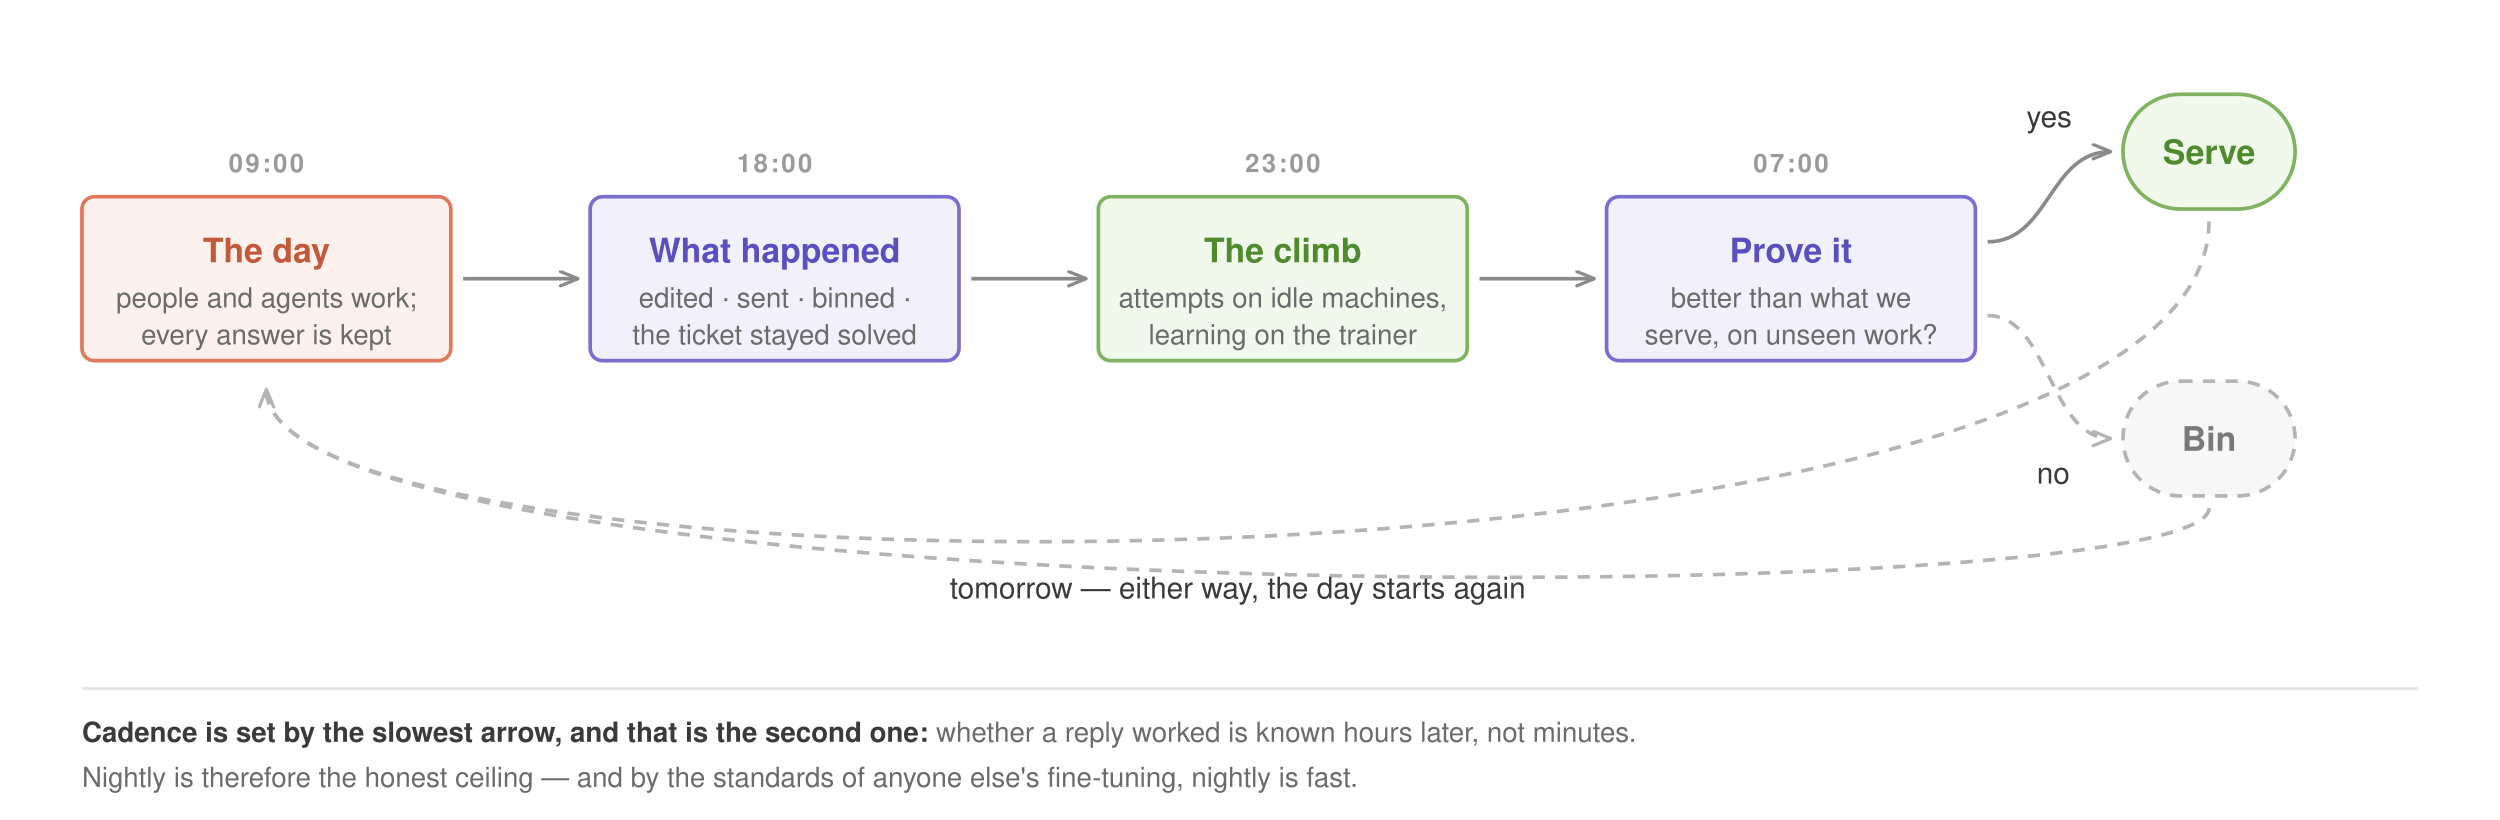
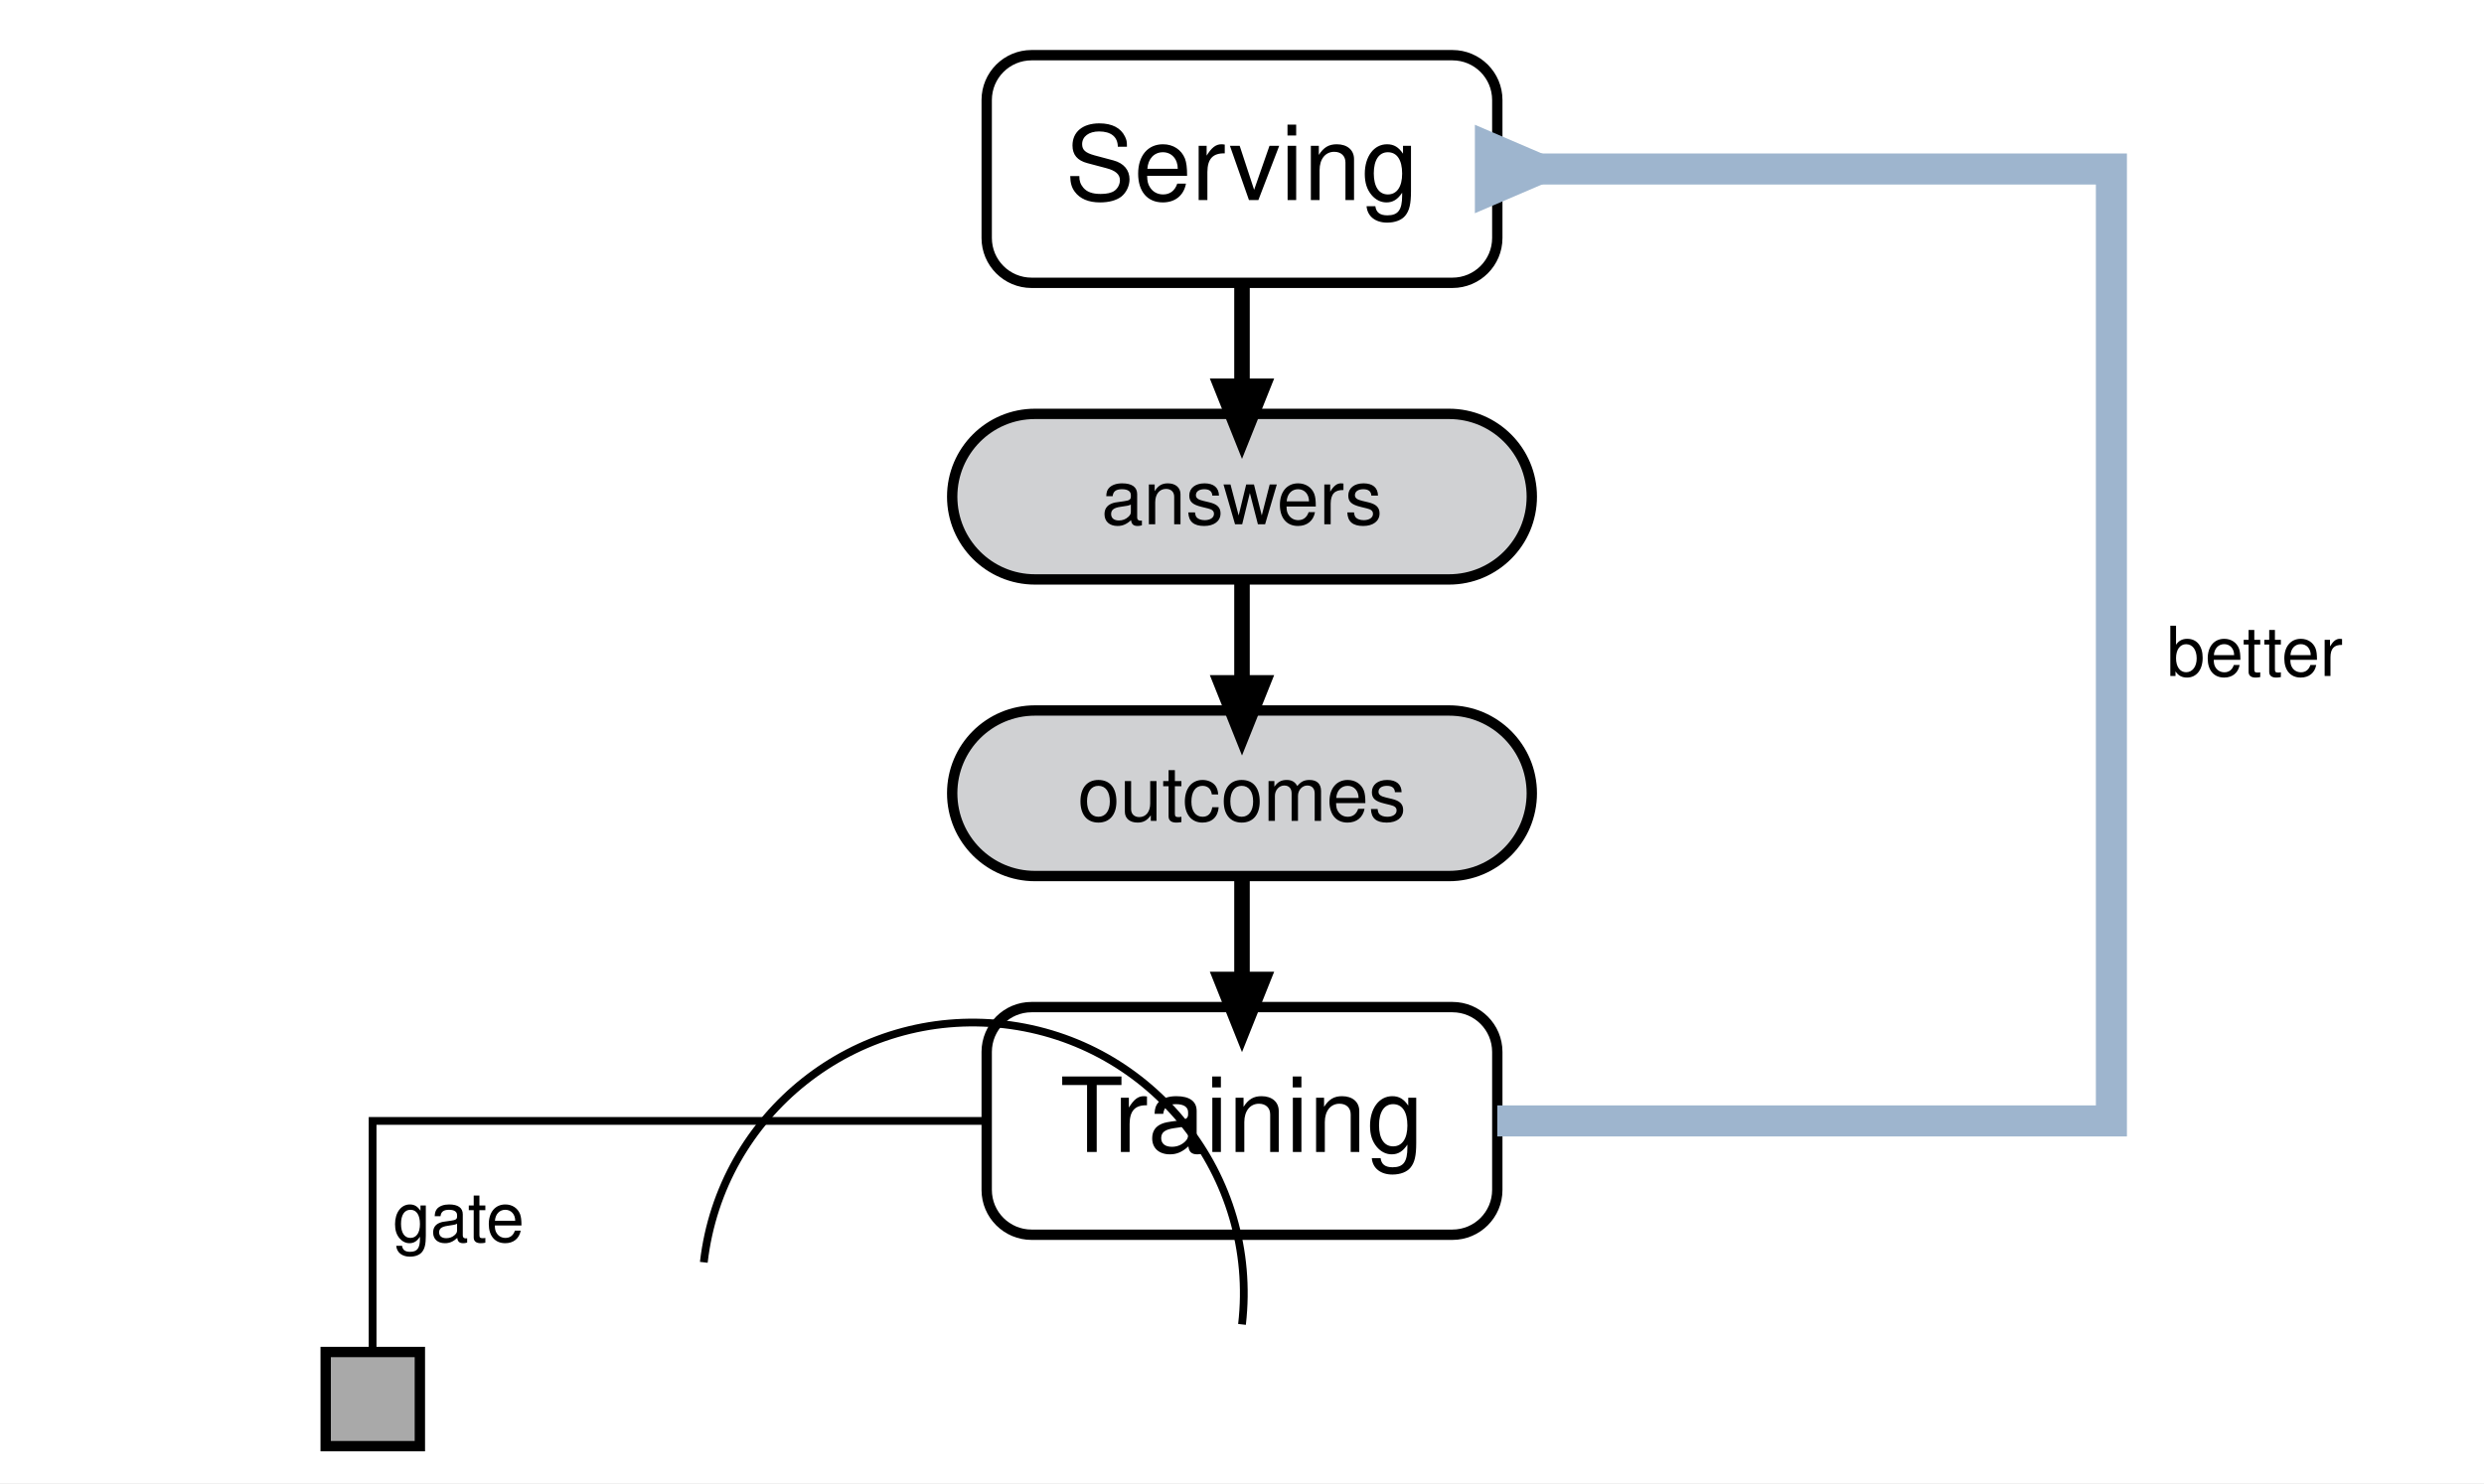
- <svg xmlns="http://www.w3.org/2000/svg" viewBox="0 0 1220 400" font-family="ui-sans-serif, -apple-system, 'Segoe UI', Helvetica, Arial, sans-serif">
-   <defs>
-     <marker id="g" markerWidth="12" markerHeight="12" refX="9.5" refY="4" orient="auto" markerUnits="userSpaceOnUse">
-       <path d="M1,0.5 L9.5,4 L1,7.5" fill="none" stroke="#8a8a8a" stroke-width="1.6" stroke-linecap="round" stroke-linejoin="round" />
-     </marker>
-     <marker id="gd" markerWidth="12" markerHeight="12" refX="9.5" refY="4" orient="auto" markerUnits="userSpaceOnUse">
-       <path d="M1,0.5 L9.5,4 L1,7.5" fill="none" stroke="#b4b4b4" stroke-width="1.6" stroke-linecap="round" stroke-linejoin="round" />
-     </marker>
-   </defs>
+ <svg xmlns="http://www.w3.org/2000/svg" viewBox="0 0 720 430" shape-rendering="geometricPrecision" font-family="Helvetica, Arial, sans-serif" stroke-linejoin="miter" stroke-linecap="butt">
  <style>
-     .green { fill:#f1f8ec; stroke:#7fb35f; stroke-width:1.8 }
-     .purple{ fill:#f2f1fb; stroke:#7a6fd1; stroke-width:1.8 }
-     .coral { fill:#fdf1ed; stroke:#e0785c; stroke-width:1.8 }
-     .grey  { fill:#f7f7f7; stroke:#b4b4b4; stroke-width:1.8; stroke-dasharray:6 5 }
-     .tg { fill:#4e8b2c; font-size:16.5px; font-weight:750 }
-     .tp { fill:#5b4fc0; font-size:16.5px; font-weight:750 }
-     .tc { fill:#c2593a; font-size:16.5px; font-weight:750 }
-     .tk { fill:#7a7a7a; font-size:16.5px; font-weight:750 }
-     .hr { fill:#9a9a9a; font-size:12.5px; font-weight:700; letter-spacing:1.2 }
-     .sub{ fill:#6b6b6b; font-size:13.5px }
-     .lbl{ fill:#3a3a3a; font-size:14.5px }
-     .ln { stroke:#8a8a8a; stroke-width:1.8; fill:none }
-     .lnd{ stroke:#b4b4b4; stroke-width:1.8; fill:none; stroke-dasharray:6 5 }
+     .box  { fill:#fff; stroke:#000; stroke-width:3 }
+     .data { fill:#d0d1d3; stroke:#000; stroke-width:3 }
+     .term { fill:#a9a9a9; stroke:#000; stroke-width:3 }
+     .pri  { fill:none; stroke:#000; stroke-width:4.5 }
+     .sec  { fill:none; stroke:#000; stroke-width:2.25 }
+     .spine{ fill:none; stroke:#9eb5ce; stroke-width:9 }
+     .nm   { font-size:30px; fill:#000 }
+     .sm   { font-size:22px; fill:#000 }
+     .wd   { font-size:20px; fill:#000 }
  </style>
-   <rect width="1220" height="400" fill="#ffffff" />
-   <text x="130" y="84" text-anchor="middle" class="hr">09:00</text>
-   <rect x="40" y="96" width="180" height="80" rx="6" class="coral" />
-   <text x="130" y="128" text-anchor="middle" class="tc">The day</text>
-   <text x="130" y="150" text-anchor="middle" class="sub">people and agents work;</text>
-   <text x="130" y="168" text-anchor="middle" class="sub">every answer is kept</text>
-   <path d="M226 136 L282 136" class="ln" marker-end="url(#g)" />
-   <text x="378" y="84" text-anchor="middle" class="hr">18:00</text>
-   <rect x="288" y="96" width="180" height="80" rx="6" class="purple" />
-   <text x="378" y="128" text-anchor="middle" class="tp">What happened</text>
-   <text x="378" y="150" text-anchor="middle" class="sub">edited · sent · binned ·</text>
-   <text x="378" y="168" text-anchor="middle" class="sub">the ticket stayed solved</text>
-   <path d="M474 136 L530 136" class="ln" marker-end="url(#g)" />
-   <text x="626" y="84" text-anchor="middle" class="hr">23:00</text>
-   <rect x="536" y="96" width="180" height="80" rx="6" class="green" />
-   <text x="626" y="128" text-anchor="middle" class="tg">The climb</text>
-   <text x="626" y="150" text-anchor="middle" class="sub">attempts on idle machines,</text>
-   <text x="626" y="168" text-anchor="middle" class="sub">learning on the trainer</text>
-   <path d="M722 136 L778 136" class="ln" marker-end="url(#g)" />
-   <text x="874" y="84" text-anchor="middle" class="hr">07:00</text>
-   <rect x="784" y="96" width="180" height="80" rx="6" class="purple" />
-   <text x="874" y="128" text-anchor="middle" class="tp">Prove it</text>
-   <text x="874" y="150" text-anchor="middle" class="sub">better than what we</text>
-   <text x="874" y="168" text-anchor="middle" class="sub">serve, on unseen work?</text>
-   <path d="M970 118 C1000 118, 1000 74, 1030 74" class="ln" marker-end="url(#g)" />
-   <text x="1000" y="62" text-anchor="middle" class="lbl">yes</text>
-   <path d="M970 154 C1000 154, 1000 214, 1030 214" class="lnd" marker-end="url(#gd)" />
-   <text x="1002" y="236" text-anchor="middle" class="lbl">no</text>
-   <rect x="1036" y="46" width="84" height="56" rx="28" class="green" />
-   <text x="1078" y="80" text-anchor="middle" class="tg">Serve</text>
-   <rect x="1036" y="186" width="84" height="56" rx="28" class="grey" />
-   <text x="1078" y="220" text-anchor="middle" class="tk">Bin</text>
-   <path d="M1078 108 C1078 300, 130 300, 130 190" class="lnd" marker-end="url(#gd)" />
-   <path d="M1078 248 C1078 300, 130 300, 130 190" class="lnd" />
-   <text x="604" y="292" text-anchor="middle" class="lbl">tomorrow — either way, the day starts again</text>
-   <line x1="40" y1="336" x2="1180" y2="336" stroke="#e6e6e6" stroke-width="1.4" />
-   <text x="40" y="362" class="sub">
-     <tspan fill="#3a3a3a" font-weight="700">Cadence is set by the slowest arrow, and that is the second one:</tspan> whether a reply worked is known hours later, not minutes.</text>
-   <text x="40" y="384" class="sub">Nightly is therefore the honest ceiling — and by the standards of anyone else's fine-tuning, nightly is fast.</text>
+   <rect width="720" height="430" fill="#fff" />
+   <rect x="286" y="16" width="148" height="66" rx="13" ry="13" class="box" />
+   <text x="360" y="58" text-anchor="middle" class="nm">Serving</text>
+   <rect x="276" y="120" width="168" height="48" rx="24" ry="24" class="data" />
+   <text x="360" y="152" text-anchor="middle" class="sm">answers</text>
+   <rect x="276" y="206" width="168" height="48" rx="24" ry="24" class="data" />
+   <text x="360" y="238" text-anchor="middle" class="sm">outcomes</text>
+   <rect x="286" y="292" width="148" height="66" rx="13" ry="13" class="box" />
+   <text x="360" y="334" text-anchor="middle" class="nm">Training</text>
+   <g class="pri">
+     <path d="M360 82 V112" />
+     <path d="M360 168 V198" />
+     <path d="M360 254 V284" />
+   </g>
+   <g fill="#000" stroke="#000" stroke-width="4.5">
+     <path d="M360 112 l-6 -15 h12 Z" transform="translate(0,15)" />
+     <path d="M360 198 l-6 -15 h12 Z" transform="translate(0,15)" />
+     <path d="M360 284 l-6 -15 h12 Z" transform="translate(0,15)" />
+   </g>
+   <path d="M434 325 H612 V49 H434" class="spine" />
+   <path d="M446 49 l-14 -6 v12 Z" fill="#9eb5ce" stroke="#9eb5ce" stroke-width="9" />
+   <path d="M286 325 H108 V392" class="sec" />
+   <path d="M108 392 l-5 -14 h10 Z" fill="#000" stroke="#000" stroke-width="2.25" transform="translate(0,14)" />
+   <rect x="94.4" y="392" width="27.3" height="27.3" class="term" />
+   <path d="M420 358 m-60 26 a72 72 0 0 0 -156 -18" class="sec" />
+   <text x="152" y="360" text-anchor="end" class="wd">gate</text>
+   <text x="628" y="196" class="wd">better</text>
+   <text x="132" y="440" text-anchor="middle" class="wd" />
</svg>
